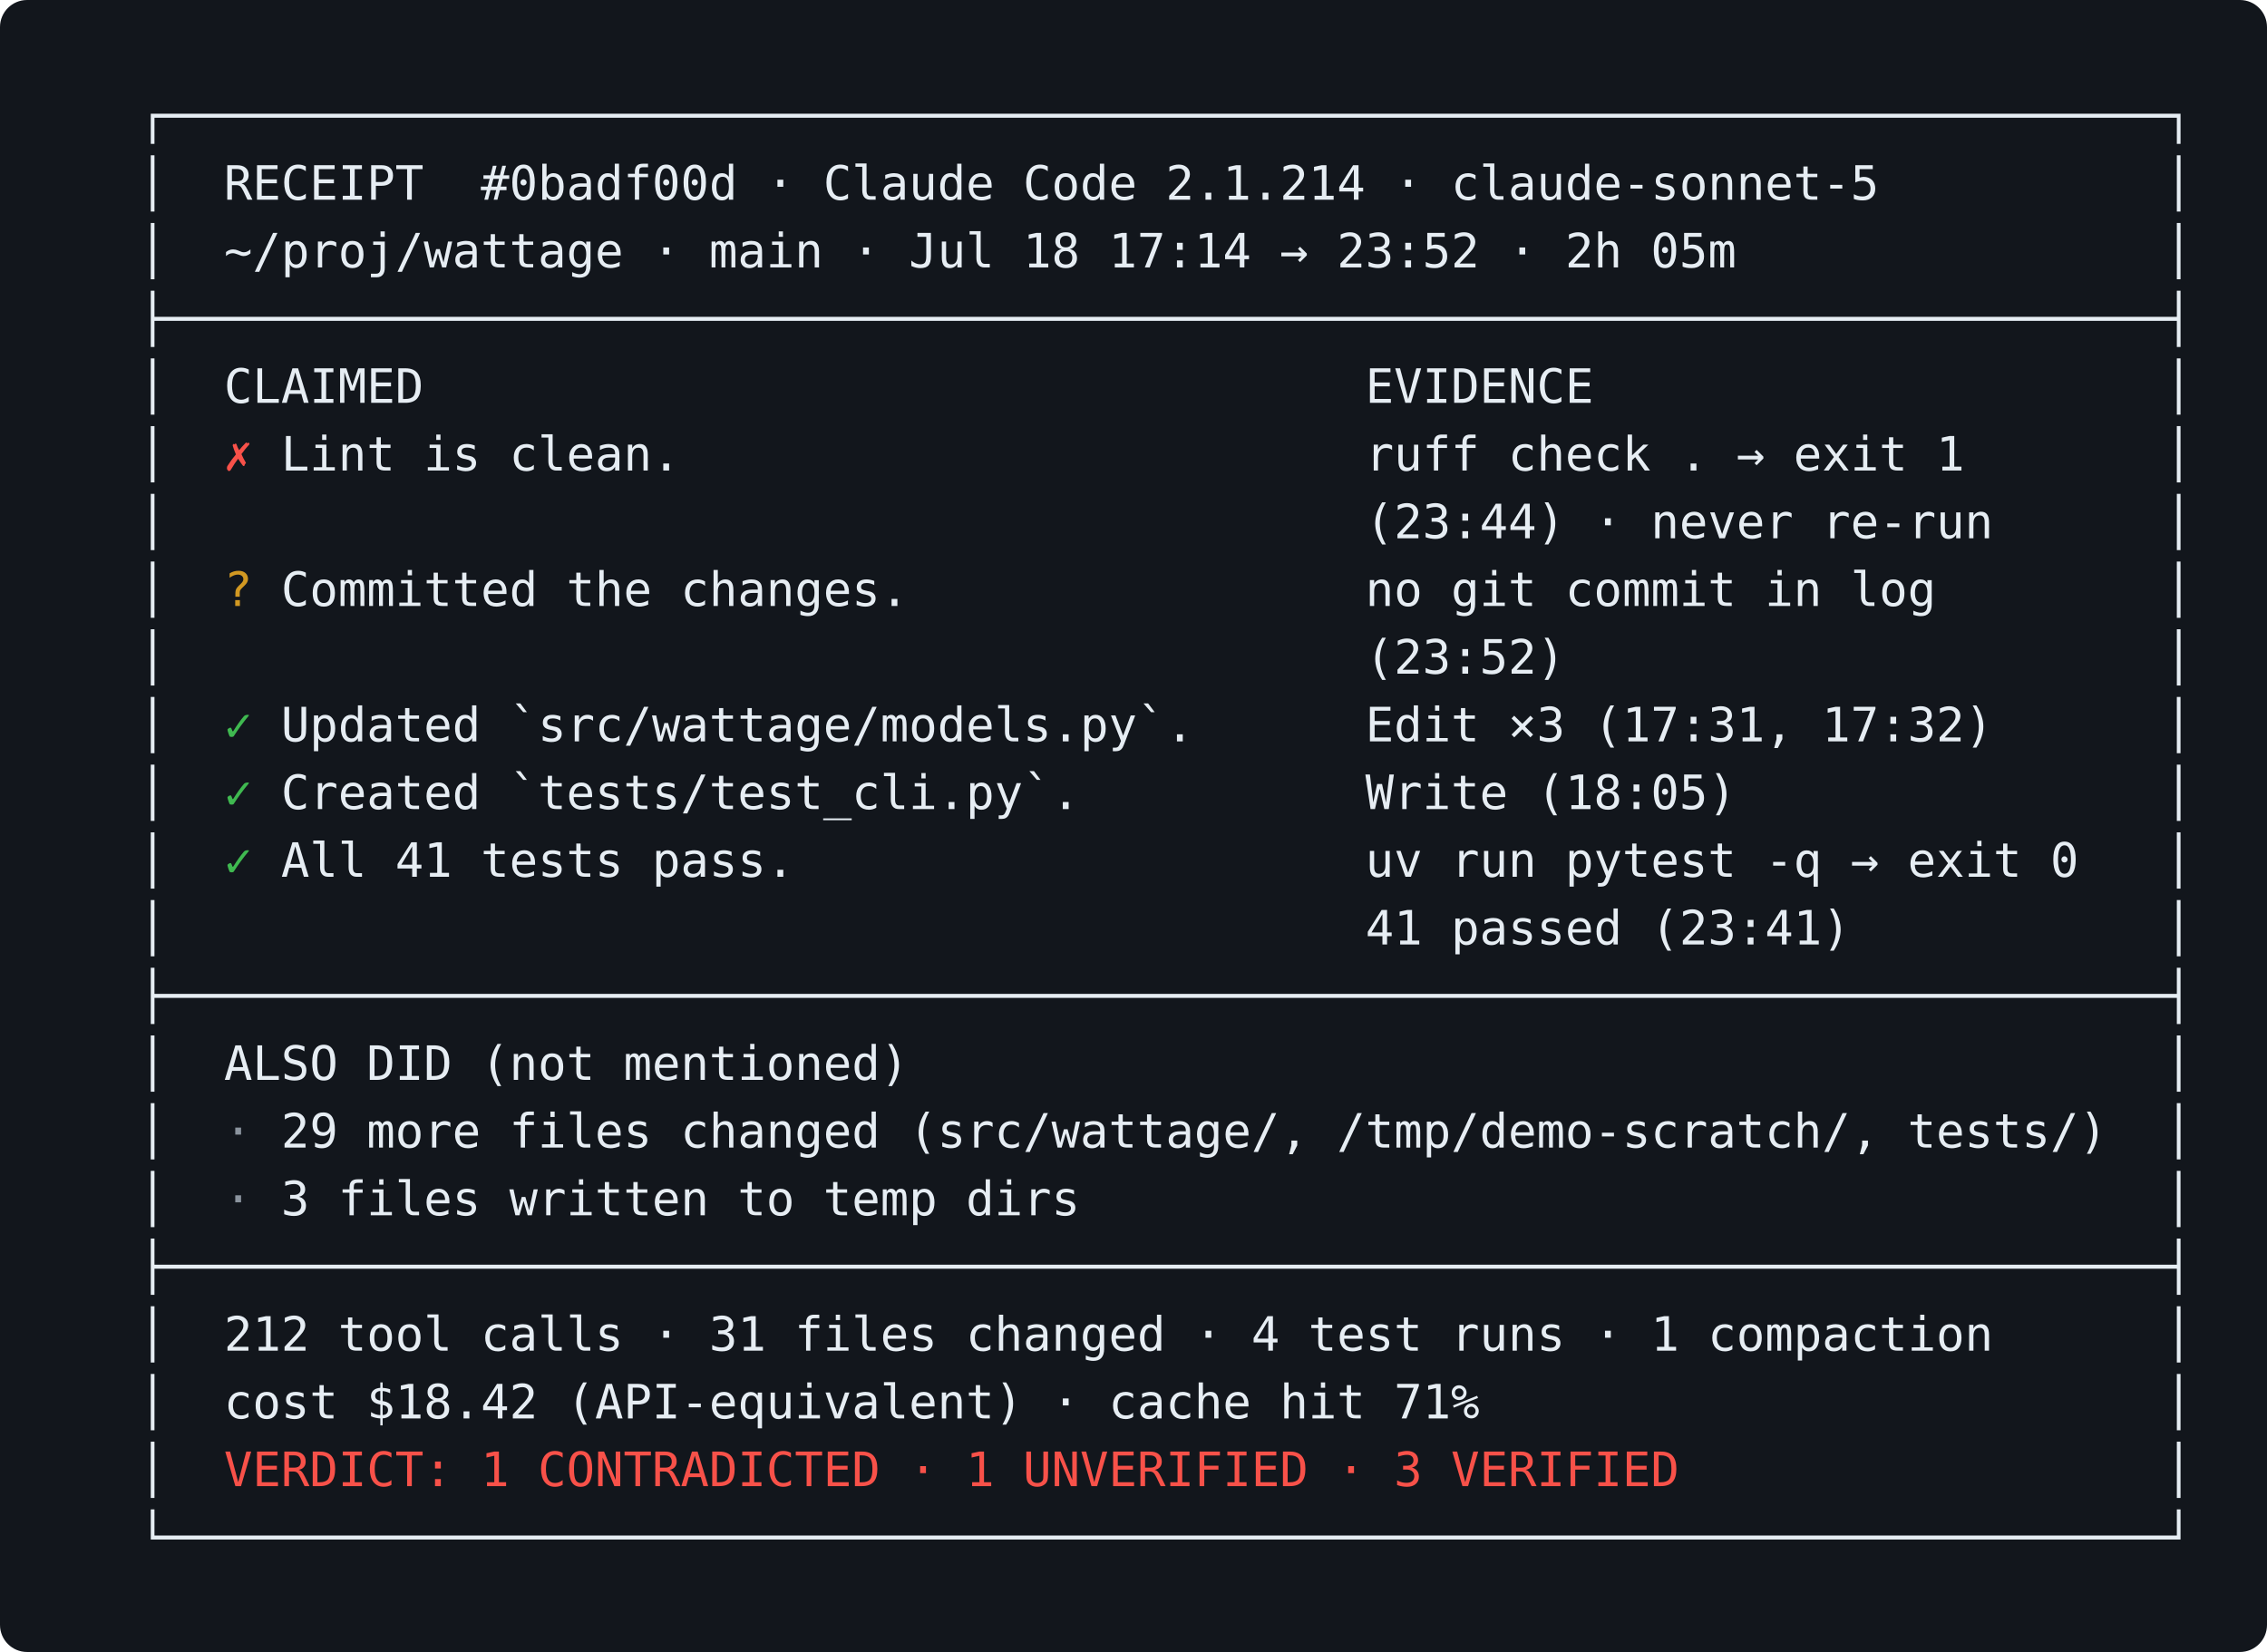
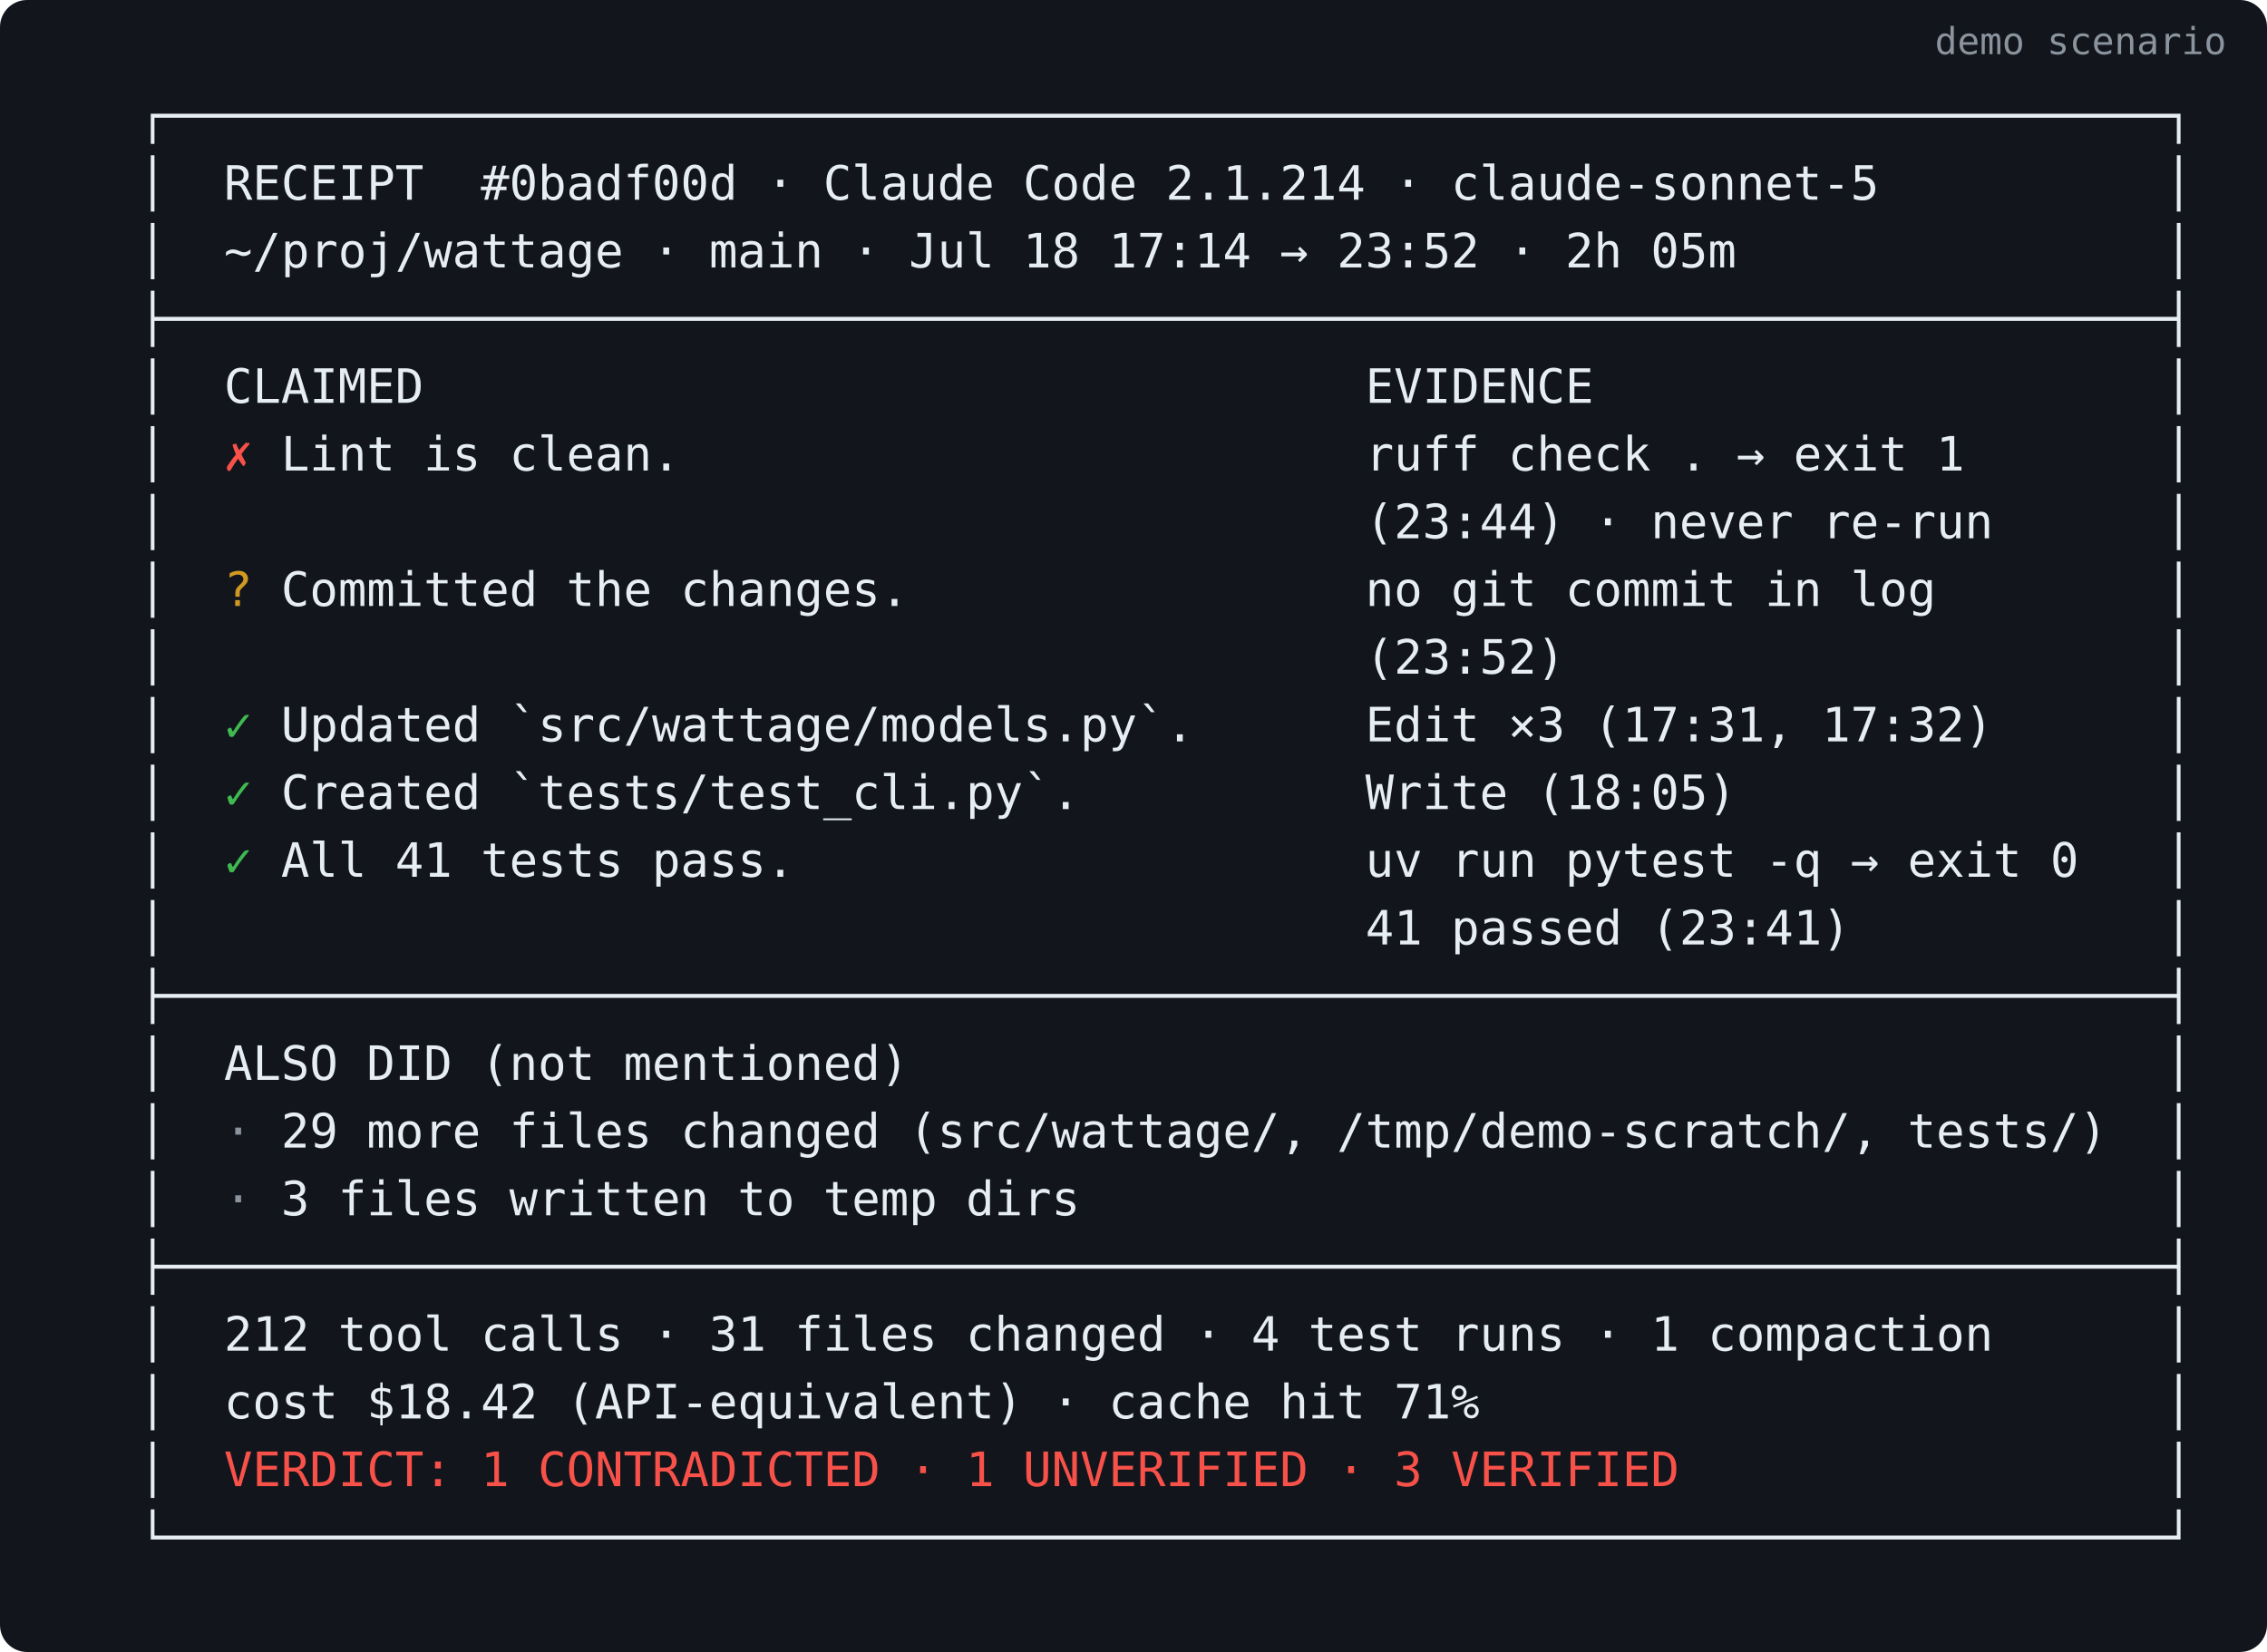
- <svg xmlns="http://www.w3.org/2000/svg" width="669.6" height="488" viewBox="0 0 669.6 488" role="img" aria-label="showreceipts receipt #0badf00d">
+ <svg xmlns="http://www.w3.org/2000/svg" width="669.6" height="488" viewBox="0 0 669.6 488" role="img" aria-label="showreceipts demo scenario receipt #0badf00d">
  <rect width="669.6" height="488" rx="8" fill="#12161c" />
  <g font-family="ui-monospace, SFMono-Regular, Menlo, Consolas, 'DejaVu Sans Mono', monospace" font-size="14" fill="#e6edf3">
+     <text x="657.6" y="16" text-anchor="end" font-size="11" fill="#8b949e">demo scenario</text>
    <text x="24" y="39" textLength="621.6" lengthAdjust="spacingAndGlyphs" xml:space="preserve">  ┌──────────────────────────────────────────────────────────────────────┐</text>
    <text x="24" y="59" textLength="621.6" lengthAdjust="spacingAndGlyphs" xml:space="preserve">  │  RECEIPT  #0badf00d · Claude Code 2.1.214 · claude-sonnet-5          │</text>
    <text x="24" y="79" textLength="621.6" lengthAdjust="spacingAndGlyphs" xml:space="preserve">  │  ~/proj/wattage · main · Jul 18 17:14 → 23:52 · 2h 05m               │</text>
    <text x="24" y="99" textLength="621.6" lengthAdjust="spacingAndGlyphs" xml:space="preserve">  ├──────────────────────────────────────────────────────────────────────┤</text>
    <text x="24" y="119" textLength="621.6" lengthAdjust="spacingAndGlyphs" xml:space="preserve">  │  CLAIMED                                 EVIDENCE                    │</text>
    <text x="24" y="139" textLength="621.6" lengthAdjust="spacingAndGlyphs" xml:space="preserve">  │  <tspan fill="#f85149">✗</tspan> Lint is clean.                        ruff check . → exit 1       │</text>
    <text x="24" y="159" textLength="621.6" lengthAdjust="spacingAndGlyphs" xml:space="preserve">  │                                          (23:44) · never re-run      │</text>
    <text x="24" y="179" textLength="621.6" lengthAdjust="spacingAndGlyphs" xml:space="preserve">  │  <tspan fill="#d29922">?</tspan> Committed the changes.                no git commit in log        │</text>
    <text x="24" y="199" textLength="621.6" lengthAdjust="spacingAndGlyphs" xml:space="preserve">  │                                          (23:52)                     │</text>
    <text x="24" y="219" textLength="621.6" lengthAdjust="spacingAndGlyphs" xml:space="preserve">  │  <tspan fill="#3fb950">✓</tspan> Updated `src/wattage/models.py`.      Edit ×3 (17:31, 17:32)      │</text>
    <text x="24" y="239" textLength="621.6" lengthAdjust="spacingAndGlyphs" xml:space="preserve">  │  <tspan fill="#3fb950">✓</tspan> Created `tests/test_cli.py`.          Write (18:05)               │</text>
    <text x="24" y="259" textLength="621.6" lengthAdjust="spacingAndGlyphs" xml:space="preserve">  │  <tspan fill="#3fb950">✓</tspan> All 41 tests pass.                    uv run pytest -q → exit 0   │</text>
    <text x="24" y="279" textLength="621.6" lengthAdjust="spacingAndGlyphs" xml:space="preserve">  │                                          41 passed (23:41)           │</text>
    <text x="24" y="299" textLength="621.6" lengthAdjust="spacingAndGlyphs" xml:space="preserve">  ├──────────────────────────────────────────────────────────────────────┤</text>
    <text x="24" y="319" textLength="621.6" lengthAdjust="spacingAndGlyphs" xml:space="preserve">  │  ALSO DID (not mentioned)                                            │</text>
    <text x="24" y="339" textLength="621.6" lengthAdjust="spacingAndGlyphs" xml:space="preserve">  │  <tspan fill="#8b949e">·</tspan> 29 more files changed (src/wattage/, /tmp/demo-scratch/, tests/)  │</text>
    <text x="24" y="359" textLength="621.6" lengthAdjust="spacingAndGlyphs" xml:space="preserve">  │  <tspan fill="#8b949e">·</tspan> 3 files written to temp dirs                                      │</text>
    <text x="24" y="379" textLength="621.6" lengthAdjust="spacingAndGlyphs" xml:space="preserve">  ├──────────────────────────────────────────────────────────────────────┤</text>
    <text x="24" y="399" textLength="621.6" lengthAdjust="spacingAndGlyphs" xml:space="preserve">  │  212 tool calls · 31 files changed · 4 test runs · 1 compaction      │</text>
    <text x="24" y="419" textLength="621.6" lengthAdjust="spacingAndGlyphs" xml:space="preserve">  │  cost $18.42 (API-equivalent) · cache hit 71%                        │</text>
    <text x="24" y="439" textLength="621.6" lengthAdjust="spacingAndGlyphs" xml:space="preserve">  │  <tspan fill="#f85149">VERDICT: 1 CONTRADICTED · 1 UNVERIFIED · 3 VERIFIED</tspan>                 │</text>
    <text x="24" y="459" textLength="621.6" lengthAdjust="spacingAndGlyphs" xml:space="preserve">  └──────────────────────────────────────────────────────────────────────┘</text>
  </g>
</svg>
